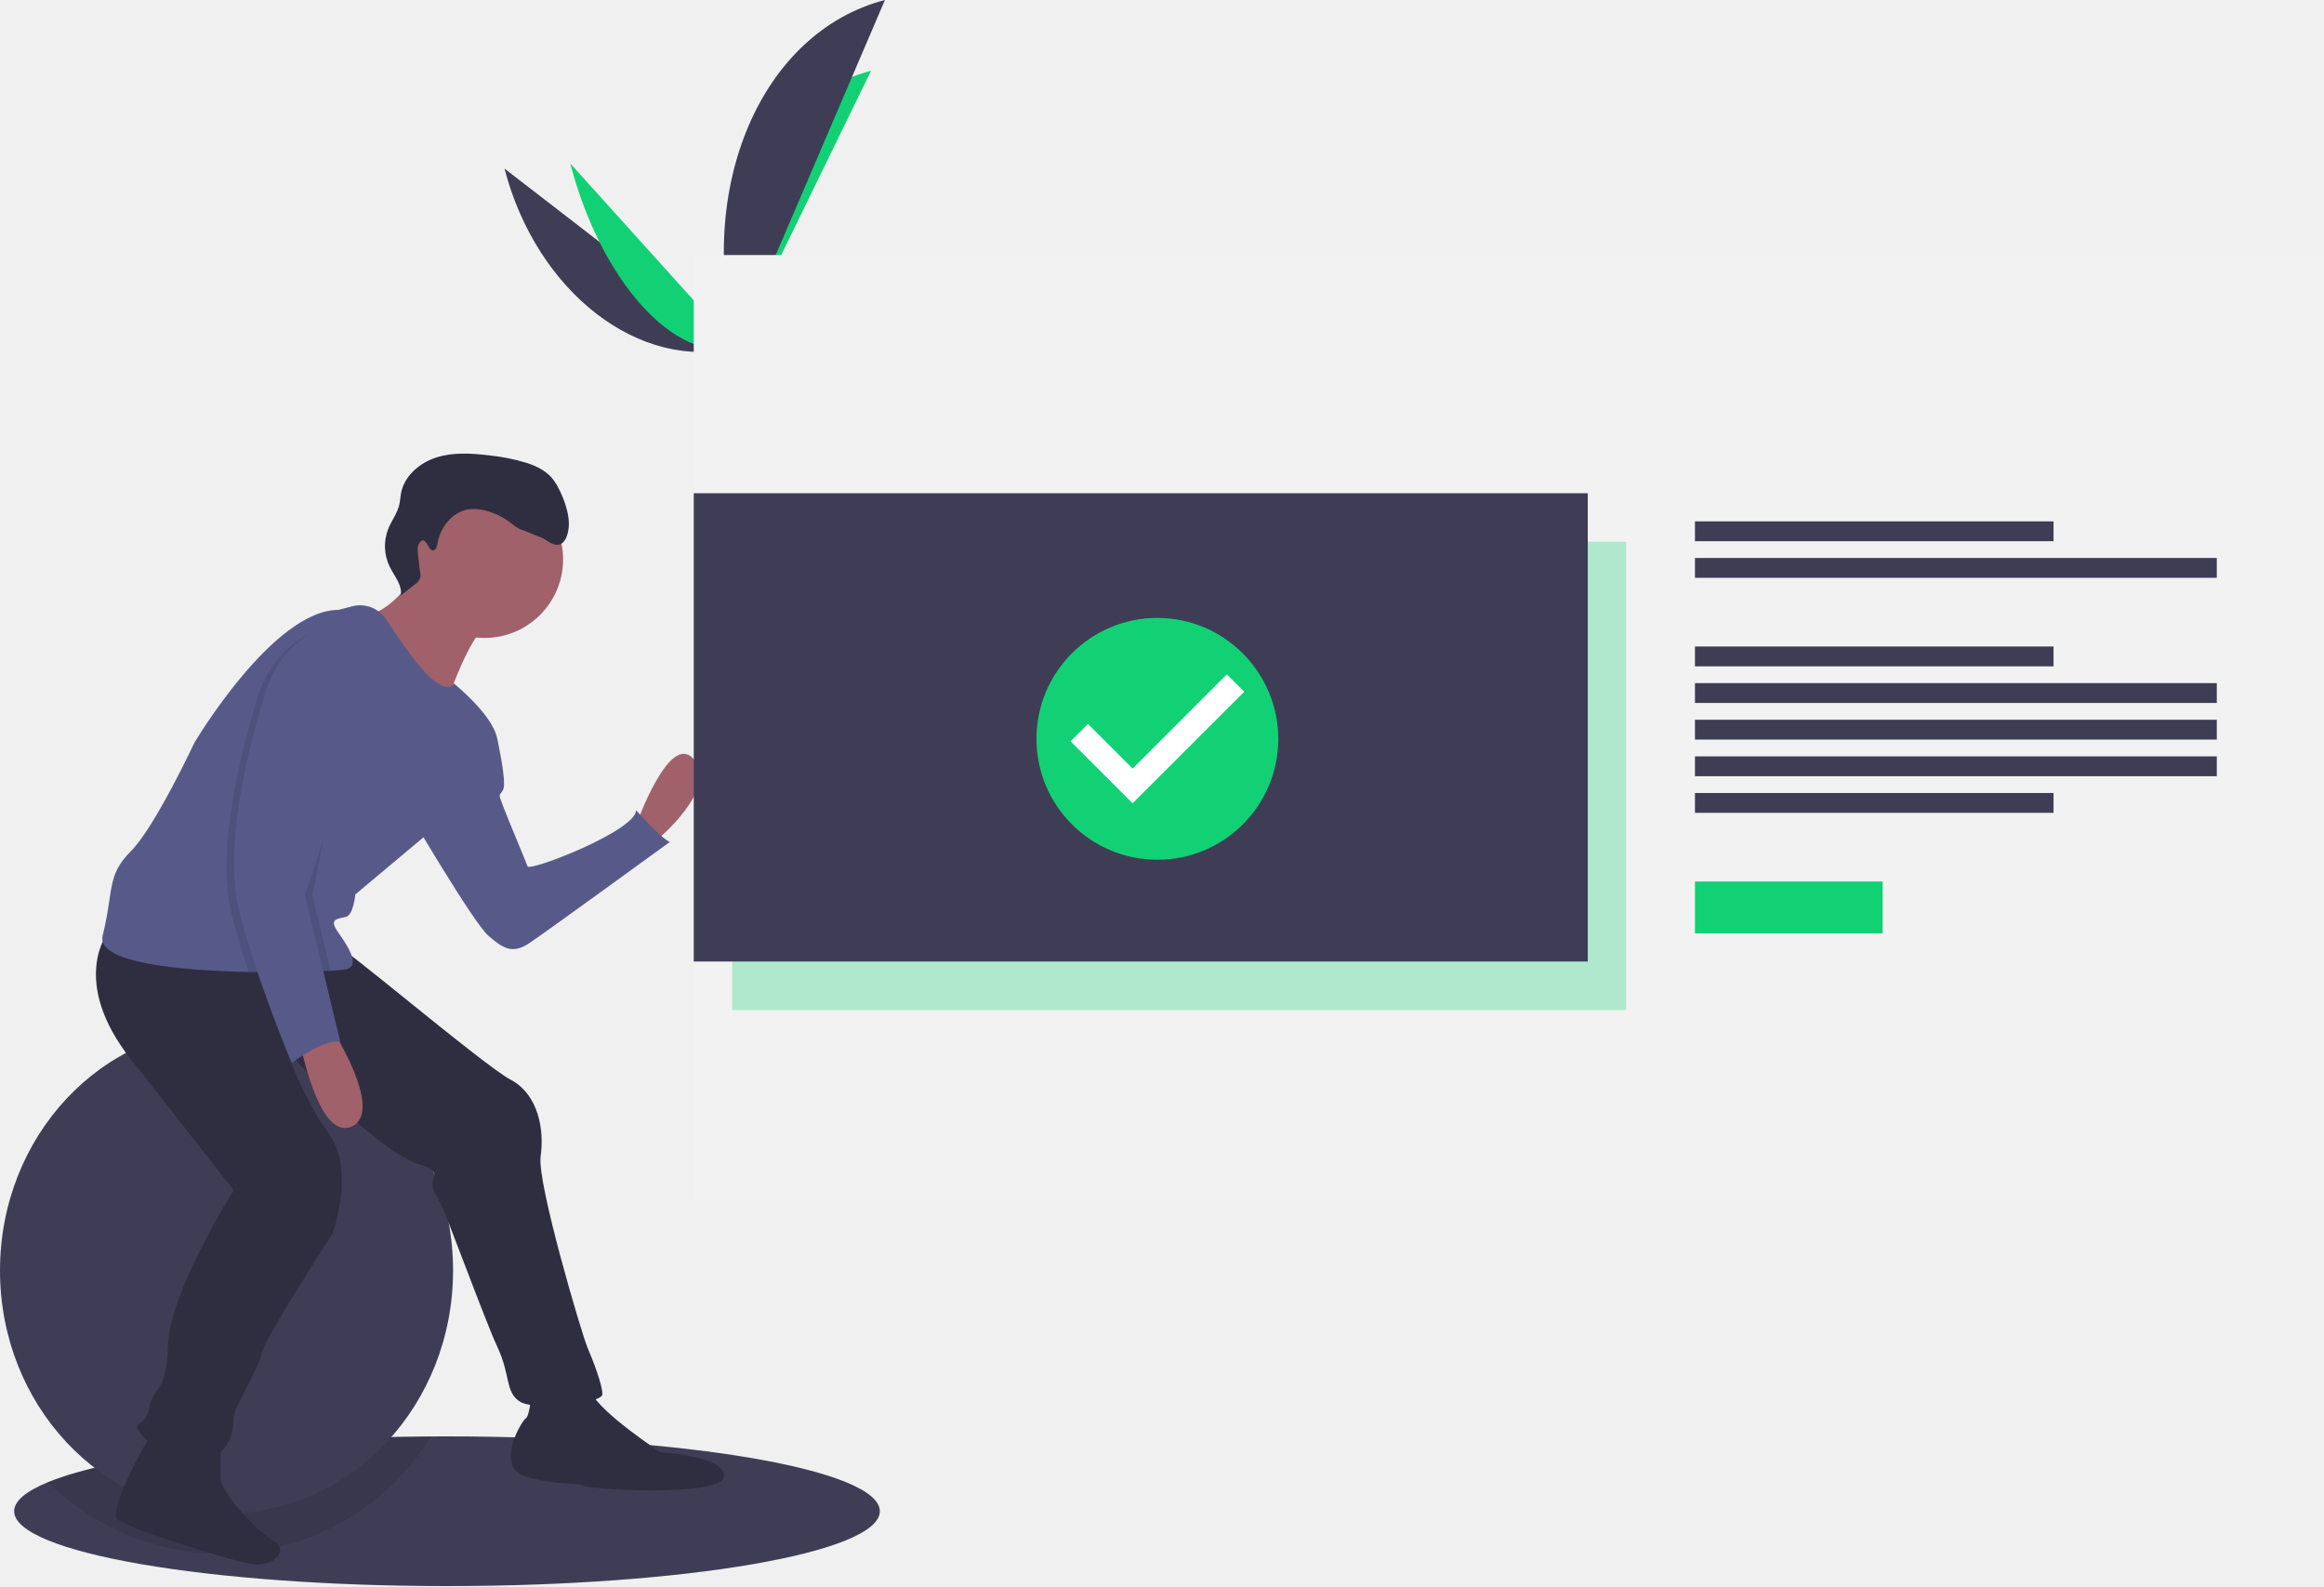
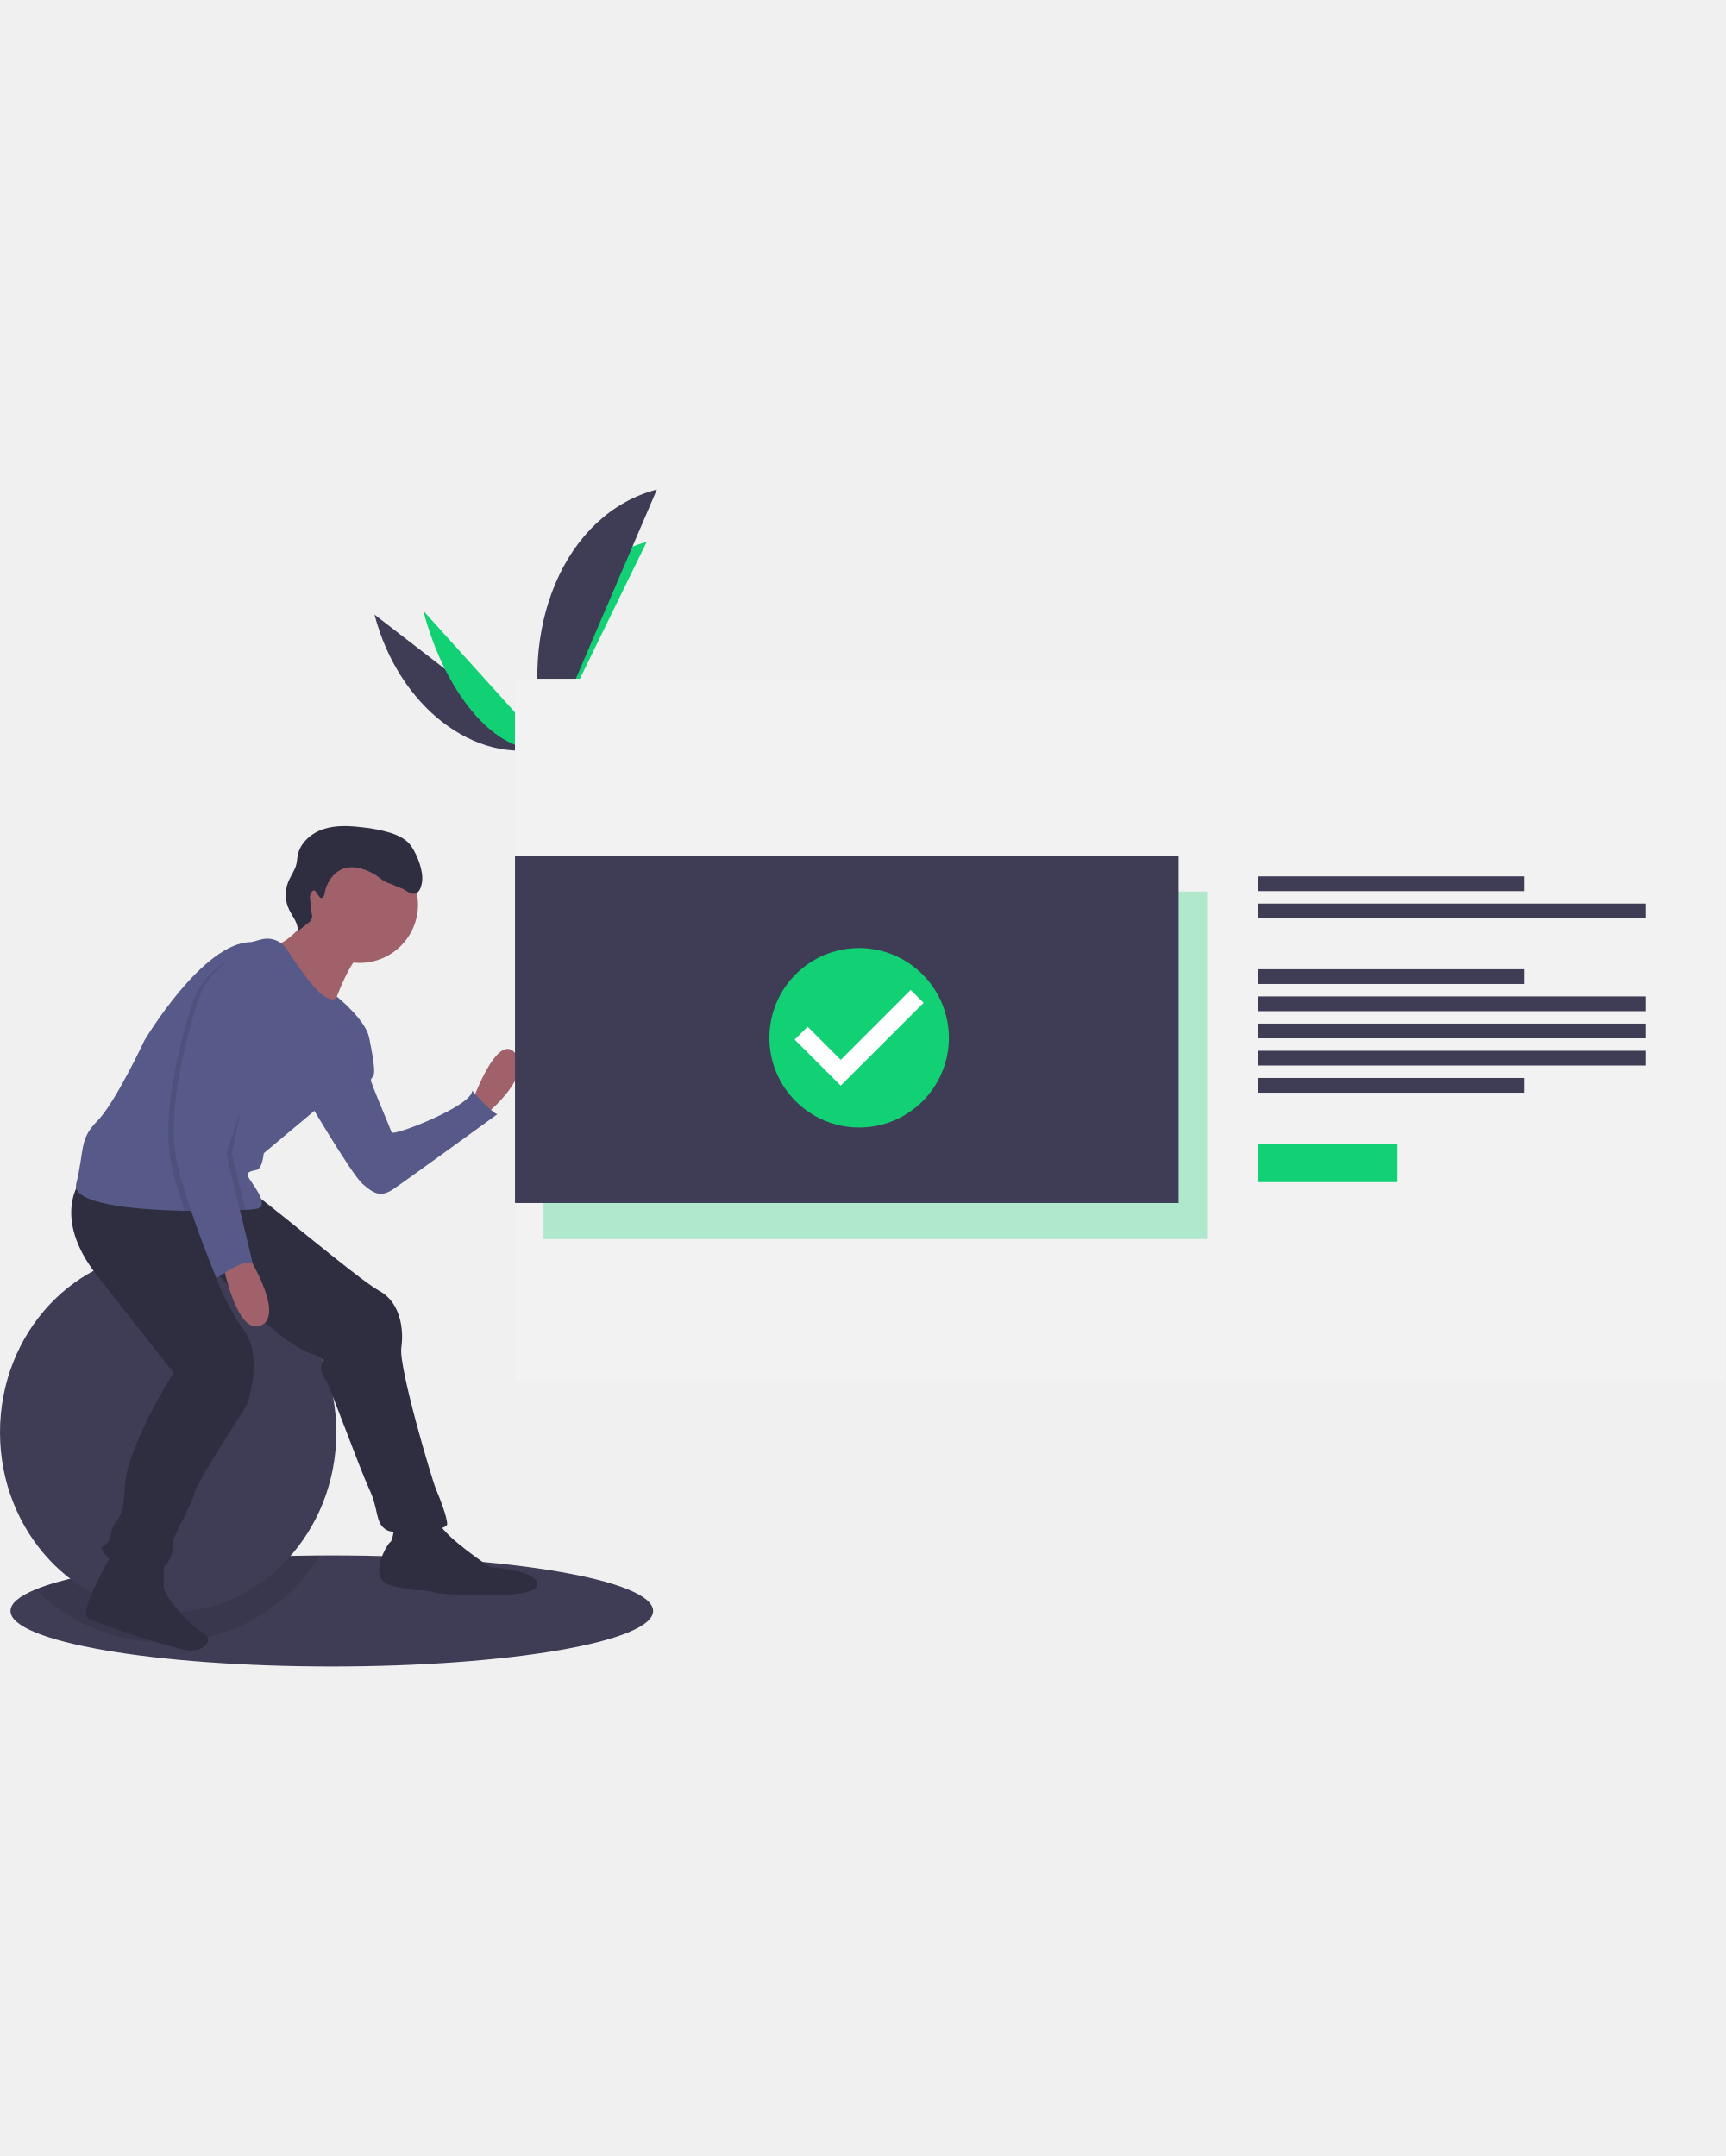
- <svg xmlns="http://www.w3.org/2000/svg" id="a4efc002-80f6-4f30-a290-092c25b18b21" data-name="Layer 1" width="1149" height="784.079" viewBox="0 0 1149 784.079">
+ <svg xmlns="http://www.w3.org/2000/svg" id="a4efc002-80f6-4f30-a290-092c25b18b21" data-name="Layer 1" width="240" height="300" viewBox="0 0 1149 784.079">
  <path d="M460.5,805.04c0,20.43-95.81,37-214,37s-214-16.57-214-37c0-5.11,5.98-9.97,16.8-14.39,31.5-12.89,104.03-22.05,189.28-22.58q3.945-.03,7.92-.03C364.69,768.04,460.5,784.61,460.5,805.04Z" transform="translate(-25.5 -57.9604)" fill="#3f3d56" />
  <path d="M238.58,768.07a121.496,121.496,0,0,1-189.28,22.58C80.8,777.76,153.33,768.6,238.58,768.07Z" transform="translate(-25.5 -57.9604)" opacity="0.1" />
  <ellipse cx="112" cy="628.079" rx="112" ry="120" fill="#3f3d56" />
  <path d="M274.927,141.297c15.88,61.177,67.109,100.718,114.538,88.407" transform="translate(-25.5 -57.9604)" fill="#3f3d56" />
  <path d="M389.465,229.704c-16.058-61.864,13.776-123.041,66.704-136.78" transform="translate(-25.5 -57.9604)" fill="#12d175" />
  <path d="M307.456,138.773c15.084,58.111,51.764,98.782,82.008,90.931" transform="translate(-25.5 -57.9604)" fill="#12d175" />
  <path d="M389.465,229.704c-20.519-79.049,12.381-155.863,73.557-171.743" transform="translate(-25.5 -57.9604)" fill="#3f3d56" />
  <path d="M371.616,235.17s12.072-3.534,15.061-7.097,17.232-10.589,19.229-6.637,23.695,16.084,9.985,19.761-32.478,6.146-36.717,4.867S371.616,235.17,371.616,235.17Z" transform="translate(-25.5 -57.9604)" fill="#a8a8a8" />
  <path d="M415.757,239.675c-13.71,3.677-32.478,6.146-36.717,4.867-3.228-.974-5.921-6.779-7.022-9.494-.255.078-.402.121-.402.121s3.318,9.614,7.557,10.894,23.007-1.19,36.717-4.867c3.958-1.061,4.961-2.828,4.343-4.898C420.011,237.704,418.703,238.885,415.757,239.675Z" transform="translate(-25.5 -57.9604)" opacity="0.2" />
  <rect x="343" y="126.079" width="806" height="467" fill="#f2f2f2" />
  <rect x="362" y="267.829" width="442" height="231.5" fill="#12d175" opacity="0.3" />
  <rect x="838" y="257.737" width="177.281" height="9.807" fill="#3f3d56" />
  <rect x="838" y="275.842" width="258" height="9.807" fill="#3f3d56" />
  <rect x="838" y="319.597" width="177.281" height="9.807" fill="#3f3d56" />
  <rect x="838" y="392.018" width="177.281" height="9.807" fill="#3f3d56" />
  <rect x="838" y="337.702" width="258" height="9.807" fill="#3f3d56" />
  <rect x="838" y="355.807" width="258" height="9.807" fill="#3f3d56" />
  <rect x="838" y="373.913" width="258" height="9.807" fill="#3f3d56" />
  <rect x="838" y="435.772" width="92.789" height="25.649" fill="#12d175" />
  <path d="M339.988,465.874s16.657-47.195,28.687-32.388S350.167,473.277,350.167,473.277Z" transform="translate(-25.5 -57.9604)" fill="#a0616a" />
  <path d="M261.33,419.605l10.02,3.714s4.786,21.272,2.935,24.973-2.776.925,0,8.328,11.105,26.836,12.03,29.612,53.672-17.582,53.672-27.761c0,0,11.105,12.955,16.657,15.732,0,0-61.075,44.418-69.404,49.971s-12.955,2.776-20.358-3.702-38.866-60.15-38.866-60.15Z" transform="translate(-25.5 -57.9604)" fill="#575a89" />
  <path d="M288.166,748.116s-.925,10.179-2.776,11.105-15.732,24.06,0,28.687,24.985,2.776,28.687,4.627,68.478,5.552,69.404-4.627-31.463-12.03-31.463-12.03-29.612-19.433-34.239-29.612S288.166,748.116,288.166,748.116Z" transform="translate(-25.5 -57.9604)" fill="#2f2e41" />
  <path d="M100.313,766.623S78.104,804.564,83.657,809.191s59.625,21.488,67.553,22.209c10.179.925,17.582-7.403,9.254-12.03s-25.911-24.06-25.911-30.538V772.176Z" transform="translate(-25.5 -57.9604)" fill="#2f2e41" />
  <path d="M79.03,518.621s-19.433,24.06,11.105,62.926l50.896,64.777s-31.463,49.971-32.388,75.881-7.403,20.358-9.254,31.463-10.179,5.552-3.702,13.881,30.538,15.732,37.941,9.254,7.403-14.806,7.403-18.508,12.955-24.985,13.881-31.463,35.165-59.224,35.165-59.224,11.105-31.463-1.851-49.045-21.516-42.519-21.516-42.519,38.173,46.22,65.009,57.325c0,0,10.179,1.851,8.328,6.478s0,7.403,2.776,12.03,22.209,58.299,28.687,72.18,3.702,22.209,11.105,26.836,40.717.925,40.717-3.702-4.627-16.657-7.403-23.135-24.985-81.434-23.135-94.389-.925-30.538-14.806-37.941-84.21-67.553-87.911-67.553S79.03,518.621,79.03,518.621Z" transform="translate(-25.5 -57.9604)" fill="#2f2e41" />
  <circle cx="239.532" cy="276.509" r="38.866" fill="#a0616a" />
  <path d="M233.569,338.171s-12.03,21.284-26.836,24.06,38.866,45.344,38.866,45.344,12.955-40.717,24.06-42.568S233.569,338.171,233.569,338.171Z" transform="translate(-25.5 -57.9604)" fill="#a0616a" />
  <path d="M271.509,425.157c0,12.03-36.09,46.269-36.09,46.269l-34.239,28.687s-.925,10.179-4.627,11.105-8.328.925-4.627,6.478,12.955,17.582,4.627,19.433a68.028,68.028,0,0,1-7.579.722c-2.221.13-4.83.25-7.764.361-6.848.241-15.417.398-24.698.333q-3.956-.014-8.051-.093c-34.989-.694-75.521-4.719-72.208-17.98,5.552-22.209,1.851-29.612,13.881-41.642s31.463-53.672,31.463-53.672,38.866-65.702,71.254-65.702l6.728-1.768a15.406,15.406,0,0,1,16.814,6.459c6.496,9.892,16.74,24.754,22.727,29.547,9.254,7.403,10.697,2.091,10.697,2.091S271.509,413.127,271.509,425.157Z" transform="translate(-25.5 -57.9604)" fill="#575a89" />
  <path d="M189.15,565.815s26.836,41.642,10.179,49.045-25.911-43.493-25.911-43.493Z" transform="translate(-25.5 -57.9604)" fill="#a0616a" />
  <path d="M239.623,330.08c1.492-.188,1.963-2.07,2.214-3.553,1.344-7.938,7.26-15.466,15.209-16.747a21.535,21.535,0,0,1,9.062.73,34.382,34.382,0,0,1,11.627,5.723c1.836,1.388,3.602,3,5.81,3.649,1.458.428,7.651,3.181,9.098,3.647,3.181,1.024,5.813,4.354,9.09,3.694,3.134-.631,4.325-4.416,4.829-7.573,1.148-7.193-2.969-17.925-7.063-23.95-3.106-4.572-8.363-7.203-13.618-8.915a97.847,97.847,0,0,0-18.887-3.753c-8.645-1.021-17.599-1.563-25.884,1.11s-15.829,9.209-17.375,17.776c-.322,1.784-.383,3.612-.777,5.382-.963,4.318-3.82,7.947-5.486,12.044a23.193,23.193,0,0,0,.708,18.802c2.308,4.64,6.32,9.1,5.454,14.209l7.141-5.631a5.186,5.186,0,0,0,2.384-6.07l-1.038-8.942c-.19-1.637-.356-3.404.463-4.834C235.756,321.334,237.136,330.393,239.623,330.08Z" transform="translate(-25.5 -57.9604)" fill="#2f2e41" />
  <path d="M172.493,501.964l8.717,36.247c-8.791.315-20.423.481-32.749.241-3.109-9.328-6.08-19.054-8.356-28.159-8.328-33.314,5.552-84.21,12.955-108.27S178.971,371.485,178.971,371.485s9.254,2.776,21.284,11.105S172.493,501.964,172.493,501.964Z" transform="translate(-25.5 -57.9604)" opacity="0.1" />
  <path d="M179.896,500.113l9.078,37.737c-2.221.13-4.83.25-7.764.361-6.848.241-15.417.398-24.698.333-3.341-9.911-6.57-20.368-9.004-30.103-8.328-33.314,5.552-84.21,12.955-108.27s23.597,2.313,23.597,2.313-6.478-15.732,5.552-7.403S179.896,500.113,179.896,500.113Z" transform="translate(-25.5 -57.9604)" opacity="0.1" />
  <path d="M182.672,369.634s-18.508,6.478-25.911,30.538-21.284,74.956-12.955,108.27,25.911,74.956,25.911,74.956,17.582-12.955,24.06-10.179l-17.582-73.105s39.791-111.046,27.761-119.374S182.672,369.634,182.672,369.634Z" transform="translate(-25.5 -57.9604)" fill="#575a89" />
  <rect x="343" y="243.829" width="442" height="231.5" fill="#3f3d56" />
  <ellipse cx="572.223" cy="364.111" rx="50.017" ry="50.108" fill="#fff" />
  <path d="M597.723,363.423A59.777,59.777,0,1,0,657.5,423.2,59.953,59.953,0,0,0,597.723,363.423Zm-12.271,91.648L554.816,424.436l8.593-8.593,22.071,22.071,46.586-46.586,8.593,8.593-55.207,55.15Z" transform="translate(-25.5 -57.9604)" fill="#12d175" />
</svg>
